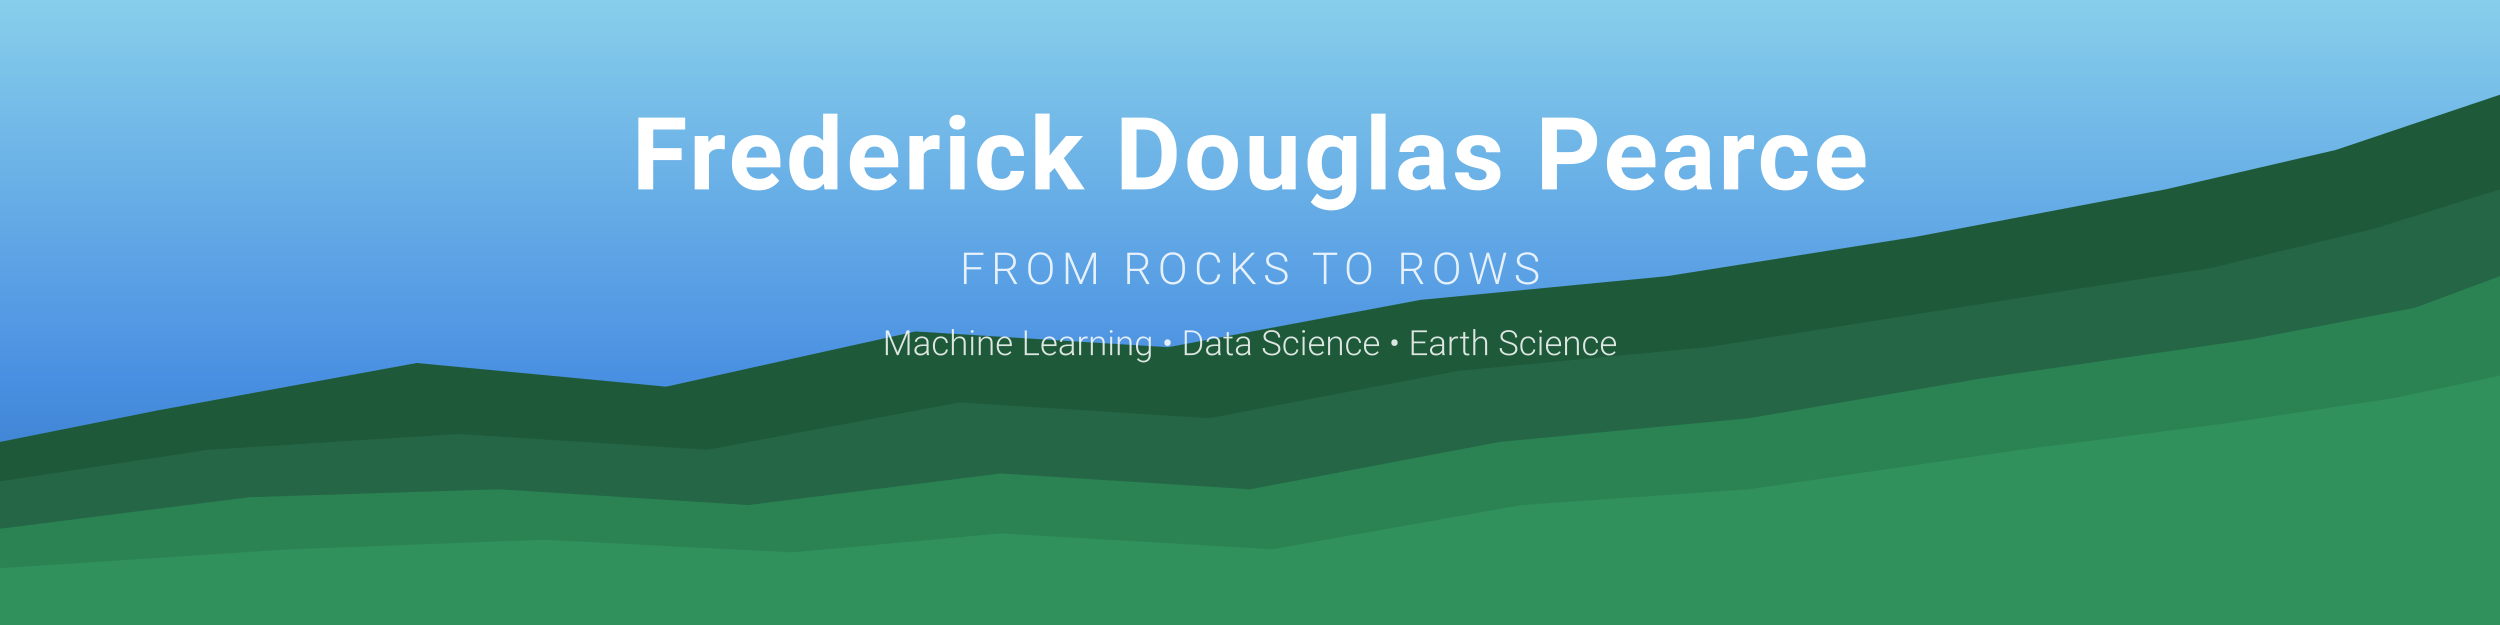
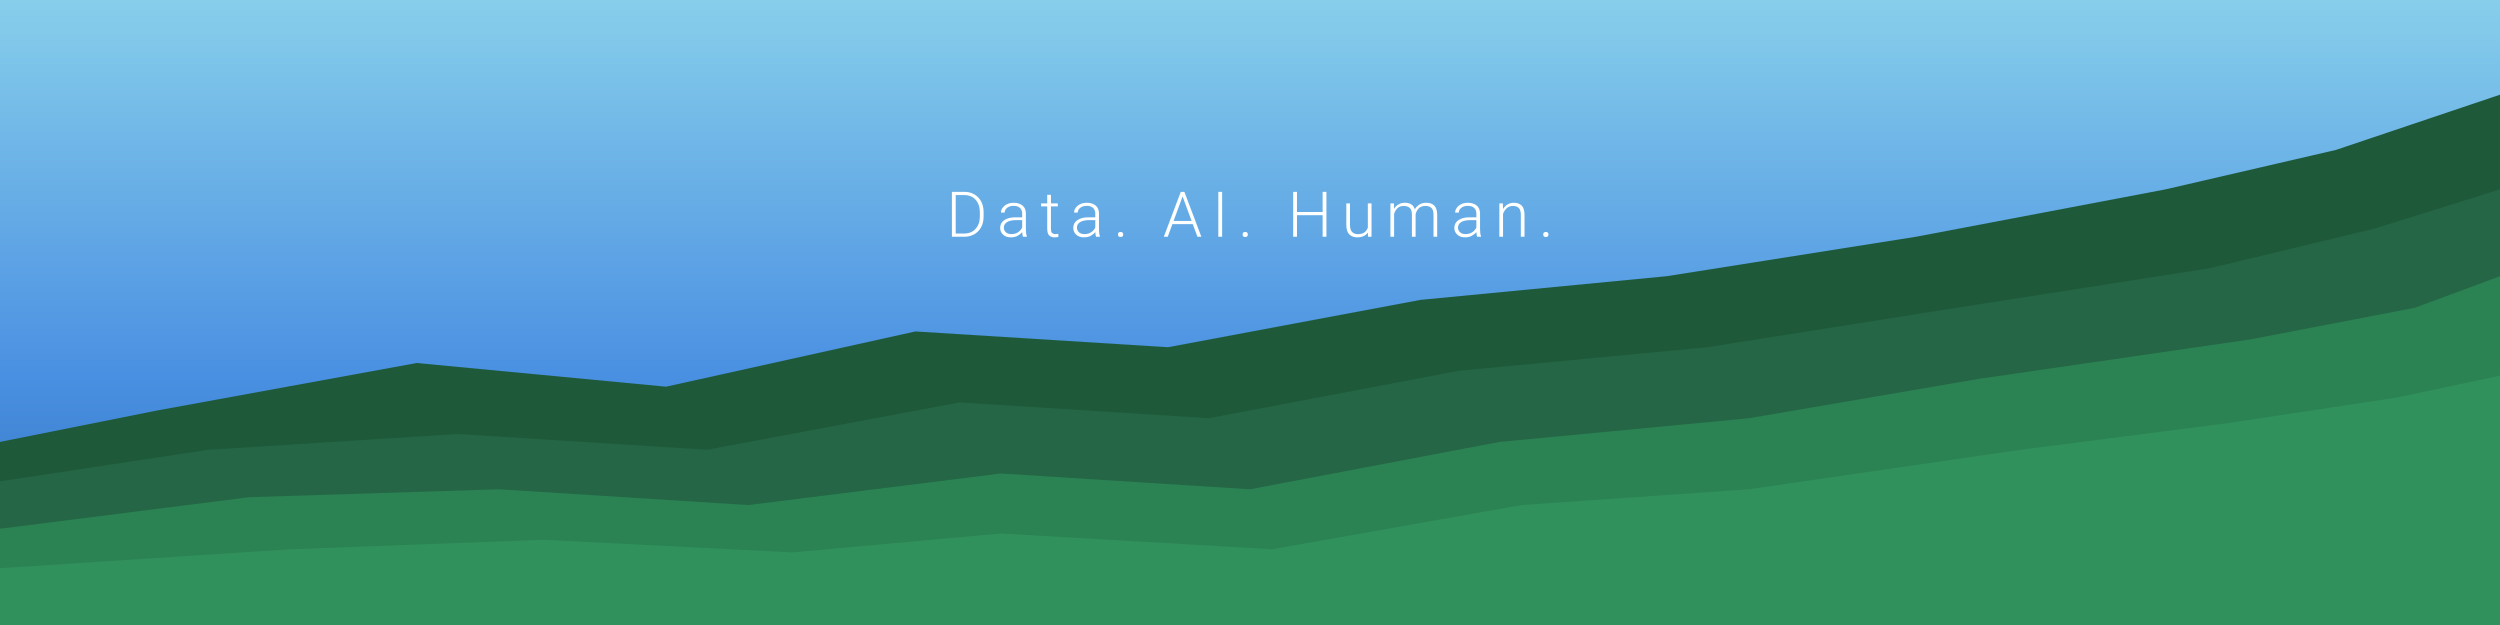
<svg xmlns="http://www.w3.org/2000/svg" viewBox="0 0 1584 396">
  <defs>
    <linearGradient id="skyGradient" x1="0%" y1="0%" x2="0%" y2="100%">
      <stop offset="0%" style="stop-color:#87CEEB;stop-opacity:1" />
      <stop offset="60%" style="stop-color:#4A90E2;stop-opacity:1" />
      <stop offset="100%" style="stop-color:#2C6FB5;stop-opacity:1" />
    </linearGradient>
  </defs>
  <rect width="1584" height="396" fill="url(#skyGradient)" />
  <polygon points="0,396 0,280 100,260 264,230 422,245 580,210 740,220 900,190 1056,175 1214,150 1372,120 1480,95 1584,60 1584,396" fill="#1E5A3A" />
  <polygon points="0,396 0,305 132,285 290,275 448,285 608,255 766,265 924,235 1082,220 1240,195 1400,170 1504,145 1584,120 1584,396" fill="#266848" opacity="0.85" />
  <polygon points="0,396 0,335 158,315 316,310 474,320 634,300 792,310 950,280 1108,265 1254,240 1426,215 1530,195 1584,175 1584,396" fill="#2E8B57" opacity="0.75" />
  <polygon points="0,396 0,360 184,348 344,342 502,350 634,338 806,348 964,320 1108,310 1280,285 1412,268 1518,252 1584,238 1584,396" fill="#35A065" opacity="0.5" />
-   <text x="792" y="120" text-anchor="middle" font-family="'Segoe UI', Roboto, 'Helvetica Neue', Arial, sans-serif" font-size="64" font-weight="700" fill="#ffffff" letter-spacing="2">
-     Frederick Douglas Pearce
-   </text>
-   <text x="792" y="180" text-anchor="middle" font-family="'Segoe UI', Roboto, 'Helvetica Neue', Arial, sans-serif" font-size="28" font-weight="300" fill="#ffffff" fill-opacity="0.85" letter-spacing="4">
-     FROM ROCKS TO ROWS
-   </text>
-   <text x="792" y="225" text-anchor="middle" font-family="'Segoe UI', Roboto, 'Helvetica Neue', Arial, sans-serif" font-size="22" font-weight="300" fill="#ffffff" fill-opacity="0.85">
-     Machine Learning • Data Science • Earth Science
+   <text x="792" y="150" text-anchor="middle" font-family="'Segoe UI', Roboto, 'Helvetica Neue', Arial, sans-serif" font-size="40" font-weight="300" fill="#ffffff" letter-spacing="6">
+     Data. AI. Human.
  </text>
</svg>
